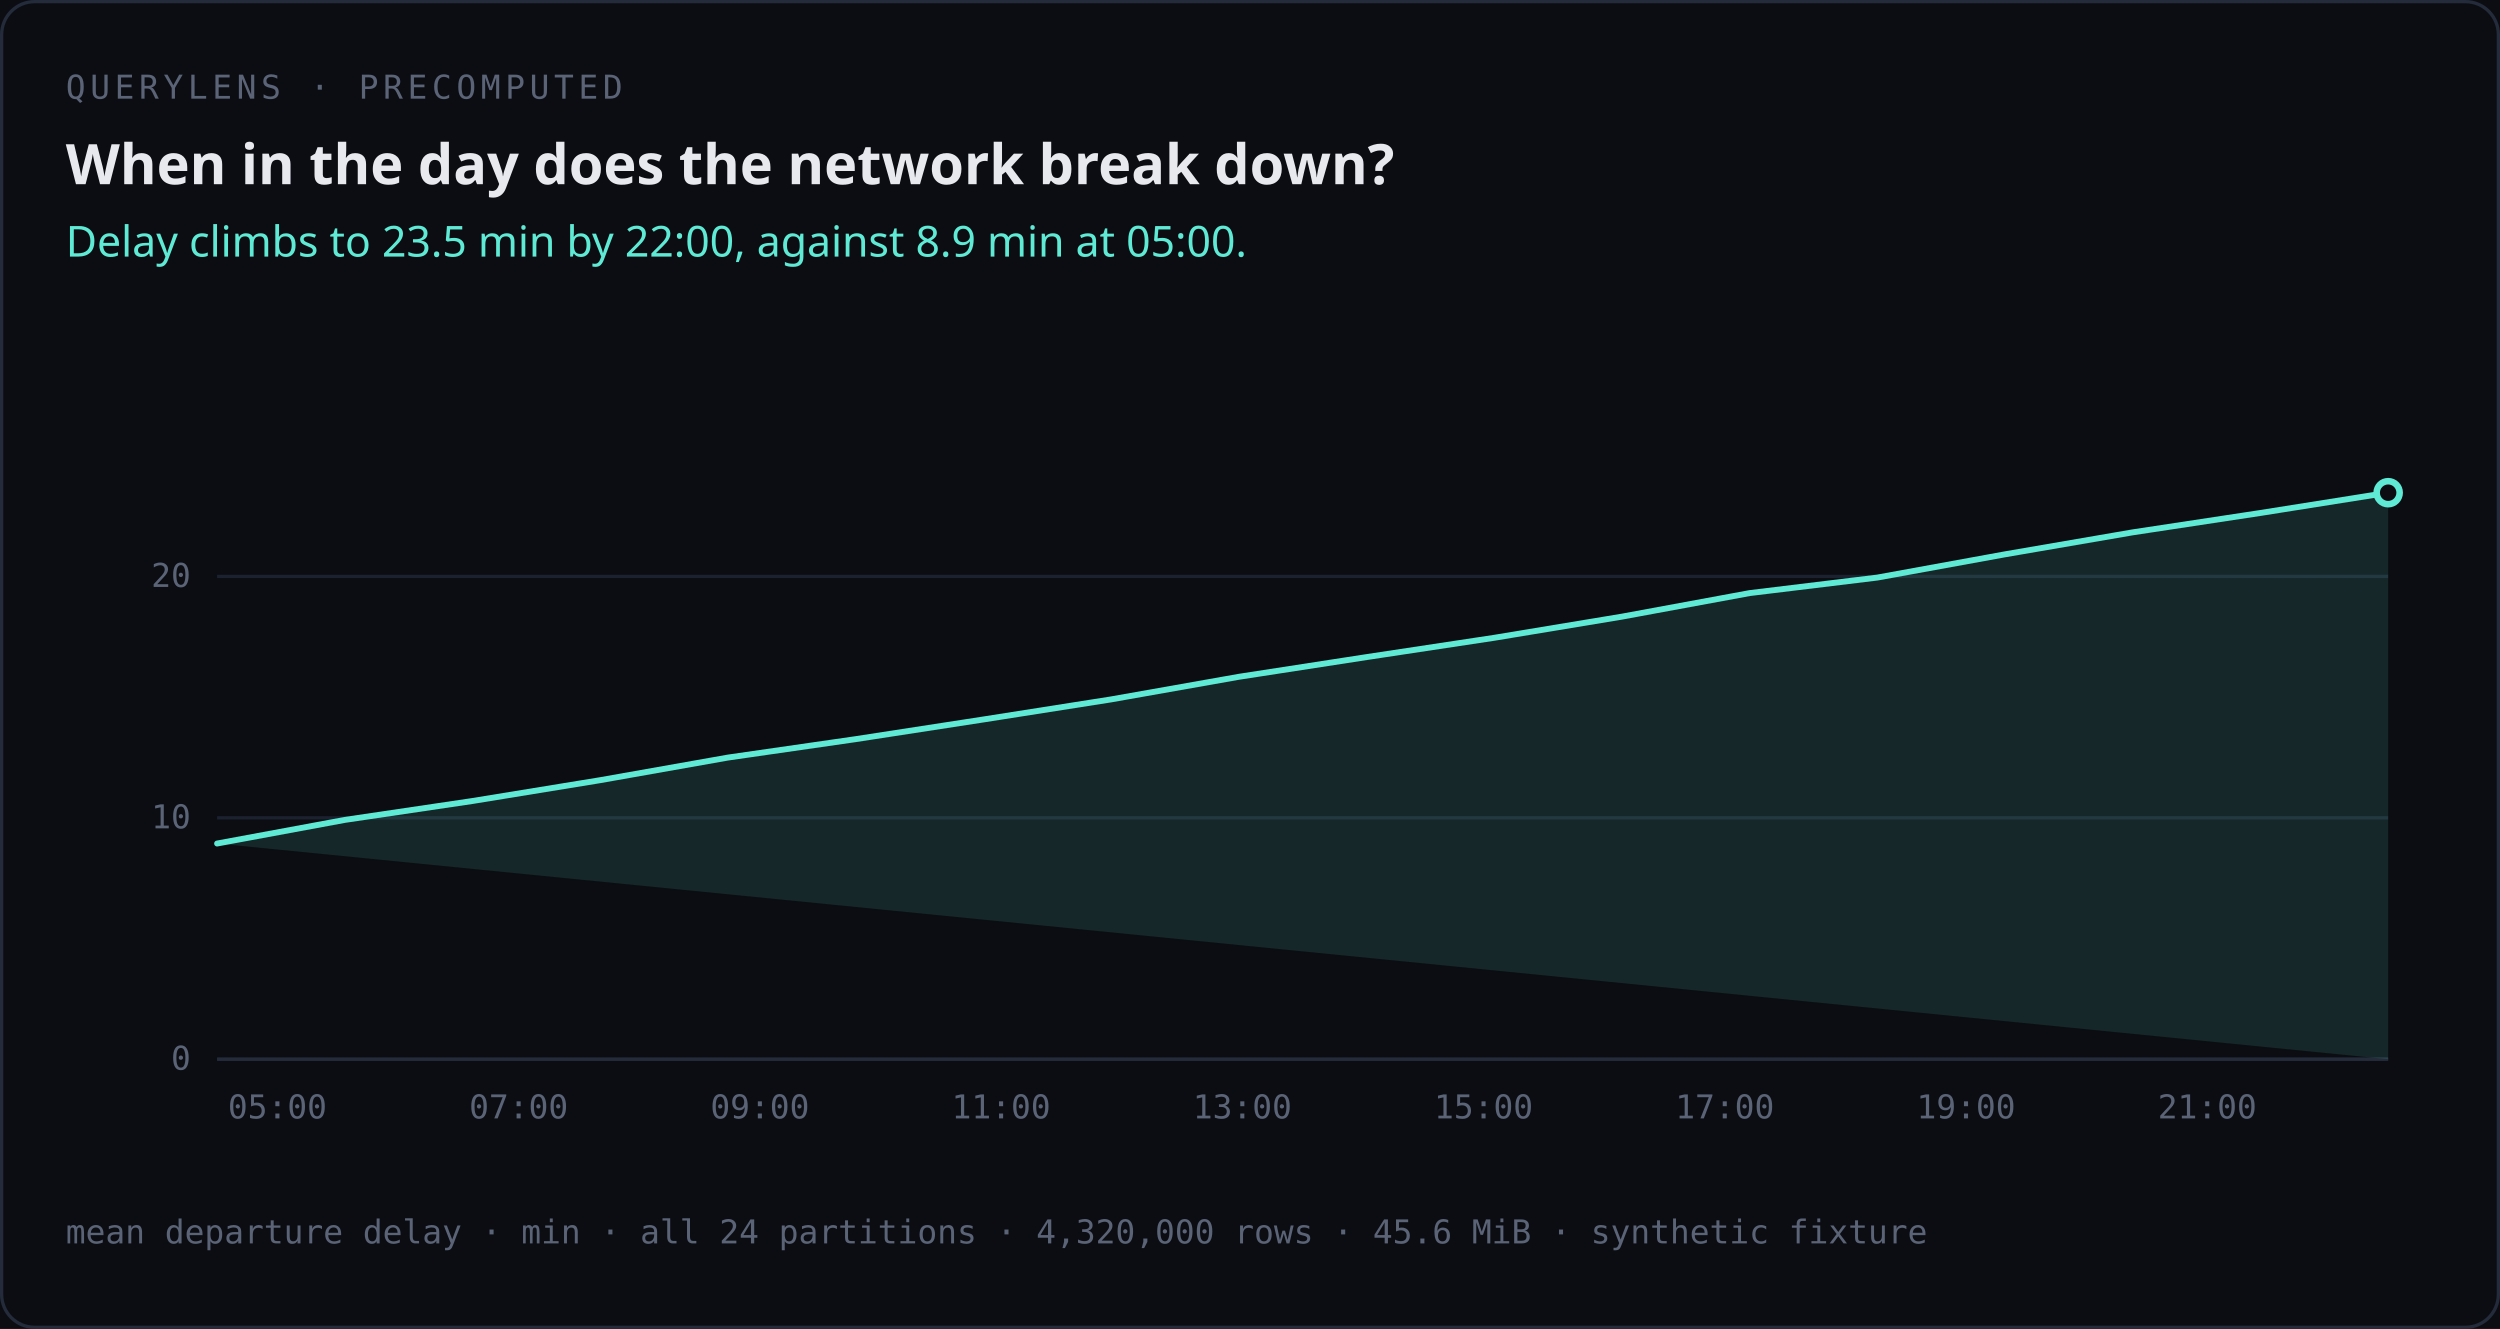
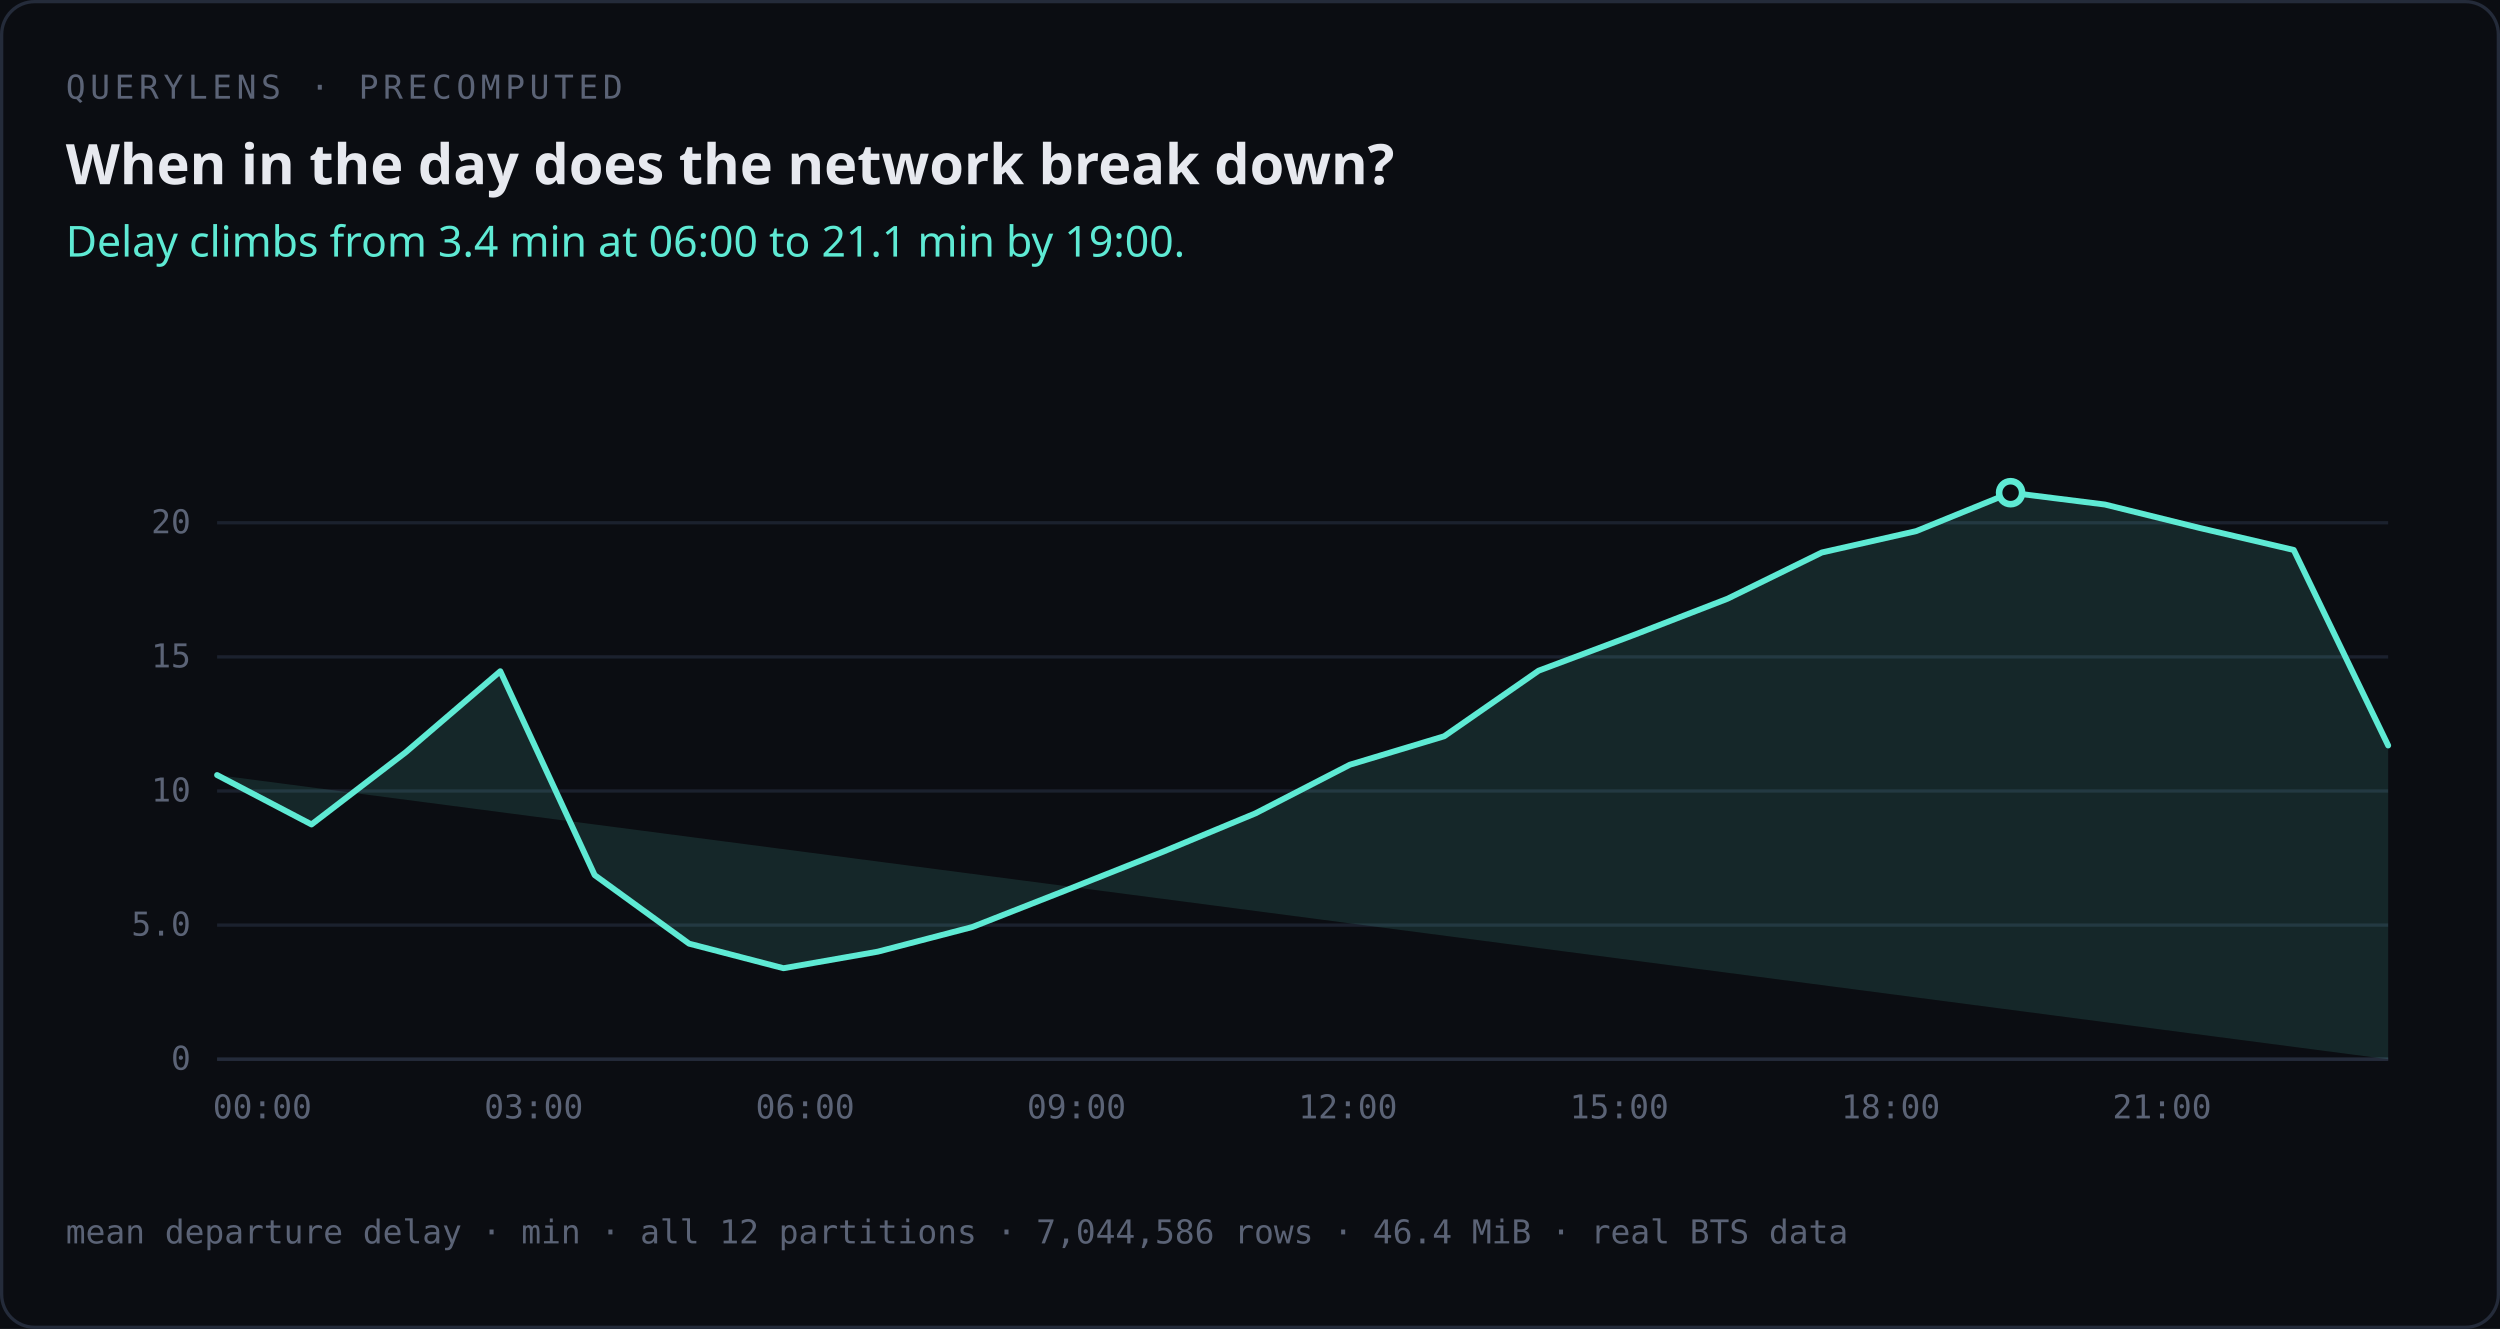
<svg xmlns="http://www.w3.org/2000/svg" width="760" height="404" viewBox="0 0 760 404" role="img" aria-label="When in the day does the network break down?">
  <rect width="760" height="404" fill="#0b0d12" />
  <rect x="0.5" y="0.5" width="759" height="403" rx="10" fill="none" stroke="#242b3a" />
  <text x="20" y="30" fill="#5b6376" font-family="ui-monospace,monospace" font-size="10" letter-spacing="1.4">QUERYLENS · PRECOMPUTED</text>
  <text x="20" y="56" fill="#e7e9ef" font-family="system-ui,sans-serif" font-size="17" font-weight="600">When in the day does the network break down?</text>
-   <text x="20" y="78" fill="#5eead4" font-family="system-ui,sans-serif" font-size="13">Delay climbs to 23.5 min by 22:00, against 8.9 min at 05:00.</text>
+   <text x="20" y="78" fill="#5eead4" font-family="system-ui,sans-serif" font-size="13">Delay climbs from 3.4 min at 06:00 to 21.1 min by 19:00.</text>
  <g transform="translate(20 118)">
    <line x1="46" x2="706" y1="204" y2="204" stroke="#1b212e" />
    <text x="38" y="204" fill="#5b6376" font-family="ui-monospace,monospace" font-size="10" text-anchor="end" dy="0.32em">0</text>
-     <line x1="46" x2="706" y1="130.616" y2="130.616" stroke="#1b212e" />
-     <text x="38" y="130.616" fill="#5b6376" font-family="ui-monospace,monospace" font-size="10" text-anchor="end" dy="0.32em">10</text>
-     <line x1="46" x2="706" y1="57.232" y2="57.232" stroke="#1b212e" />
-     <text x="38" y="57.232" fill="#5b6376" font-family="ui-monospace,monospace" font-size="10" text-anchor="end" dy="0.32em">20</text>
+     <line x1="46" x2="706" y1="163.231" y2="163.231" stroke="#1b212e" />
+     <text x="38" y="163.231" fill="#5b6376" font-family="ui-monospace,monospace" font-size="10" text-anchor="end" dy="0.32em">5.0</text>
+     <line x1="46" x2="706" y1="122.462" y2="122.462" stroke="#1b212e" />
+     <text x="38" y="122.462" fill="#5b6376" font-family="ui-monospace,monospace" font-size="10" text-anchor="end" dy="0.32em">10</text>
+     <line x1="46" x2="706" y1="81.693" y2="81.693" stroke="#1b212e" />
+     <text x="38" y="81.693" fill="#5b6376" font-family="ui-monospace,monospace" font-size="10" text-anchor="end" dy="0.32em">15</text>
+     <line x1="46" x2="706" y1="40.924" y2="40.924" stroke="#1b212e" />
+     <text x="38" y="40.924" fill="#5b6376" font-family="ui-monospace,monospace" font-size="10" text-anchor="end" dy="0.32em">20</text>
    <line x1="46" x2="706" y1="204" y2="204" stroke="#242b3a" />
-     <path d="M 46.00 138.43 L 84.82 131.25 L 123.65 125.50 L 162.47 119.17 L 201.29 112.30 L 240.12 106.70 L 278.94 100.72 L 317.76 94.62 L 356.59 87.75 L 395.41 81.76 L 434.24 75.89 L 473.06 69.46 L 511.88 62.30 L 550.71 57.58 L 589.53 50.51 L 628.35 43.83 L 667.18 37.94 L 706.00 31.78 L 706.00 204.00 Z" fill="rgba(94,234,212,0.12)" />
-     <path d="M 46.00 138.43 L 84.82 131.25 L 123.65 125.50 L 162.47 119.17 L 201.29 112.30 L 240.12 106.70 L 278.94 100.72 L 317.76 94.62 L 356.59 87.75 L 395.41 81.76 L 434.24 75.89 L 473.06 69.46 L 511.88 62.30 L 550.71 57.58 L 589.53 50.51 L 628.35 43.83 L 667.18 37.94 L 706.00 31.78" fill="none" stroke="#5eead4" stroke-width="1.8" stroke-linejoin="round" stroke-linecap="round" />
-     <circle cx="706.00" cy="31.78" r="3.5" fill="#0b0d12" stroke="#5eead4" stroke-width="2" />
-     <text x="64.333" y="222" fill="#5b6376" font-family="ui-monospace,monospace" font-size="10" text-anchor="middle">05:00</text>
-     <text x="137.667" y="222" fill="#5b6376" font-family="ui-monospace,monospace" font-size="10" text-anchor="middle">07:00</text>
-     <text x="211" y="222" fill="#5b6376" font-family="ui-monospace,monospace" font-size="10" text-anchor="middle">09:00</text>
-     <text x="284.333" y="222" fill="#5b6376" font-family="ui-monospace,monospace" font-size="10" text-anchor="middle">11:00</text>
-     <text x="357.667" y="222" fill="#5b6376" font-family="ui-monospace,monospace" font-size="10" text-anchor="middle">13:00</text>
-     <text x="431" y="222" fill="#5b6376" font-family="ui-monospace,monospace" font-size="10" text-anchor="middle">15:00</text>
-     <text x="504.333" y="222" fill="#5b6376" font-family="ui-monospace,monospace" font-size="10" text-anchor="middle">17:00</text>
-     <text x="577.667" y="222" fill="#5b6376" font-family="ui-monospace,monospace" font-size="10" text-anchor="middle">19:00</text>
-     <text x="651" y="222" fill="#5b6376" font-family="ui-monospace,monospace" font-size="10" text-anchor="middle">21:00</text>
+     <path d="M 46.00 117.62 L 74.70 132.63 L 103.39 110.65 L 132.09 86.06 L 160.78 148.04 L 189.48 168.87 L 218.17 176.34 L 246.87 171.30 L 275.57 163.82 L 304.26 152.56 L 332.96 141.17 L 361.65 129.26 L 390.35 114.48 L 419.04 105.82 L 447.74 85.89 L 476.43 75.13 L 505.13 64.03 L 533.83 49.96 L 562.52 43.46 L 591.22 31.78 L 619.91 35.38 L 648.61 42.48 L 677.30 49.19 L 706.00 108.62 L 706.00 204.00 Z" fill="rgba(94,234,212,0.12)" />
+     <path d="M 46.00 117.62 L 74.70 132.63 L 103.39 110.65 L 132.09 86.06 L 160.78 148.04 L 189.48 168.87 L 218.17 176.34 L 246.87 171.30 L 275.57 163.82 L 304.26 152.56 L 332.96 141.17 L 361.65 129.26 L 390.35 114.48 L 419.04 105.82 L 447.74 85.89 L 476.43 75.13 L 505.13 64.03 L 533.83 49.96 L 562.52 43.46 L 591.22 31.78 L 619.91 35.38 L 648.61 42.48 L 677.30 49.19 L 706.00 108.62" fill="none" stroke="#5eead4" stroke-width="1.8" stroke-linejoin="round" stroke-linecap="round" />
+     <circle cx="591.22" cy="31.78" r="3.5" fill="#0b0d12" stroke="#5eead4" stroke-width="2" />
+     <text x="59.75" y="222" fill="#5b6376" font-family="ui-monospace,monospace" font-size="10" text-anchor="middle">00:00</text>
+     <text x="142.25" y="222" fill="#5b6376" font-family="ui-monospace,monospace" font-size="10" text-anchor="middle">03:00</text>
+     <text x="224.75" y="222" fill="#5b6376" font-family="ui-monospace,monospace" font-size="10" text-anchor="middle">06:00</text>
+     <text x="307.25" y="222" fill="#5b6376" font-family="ui-monospace,monospace" font-size="10" text-anchor="middle">09:00</text>
+     <text x="389.75" y="222" fill="#5b6376" font-family="ui-monospace,monospace" font-size="10" text-anchor="middle">12:00</text>
+     <text x="472.25" y="222" fill="#5b6376" font-family="ui-monospace,monospace" font-size="10" text-anchor="middle">15:00</text>
+     <text x="554.75" y="222" fill="#5b6376" font-family="ui-monospace,monospace" font-size="10" text-anchor="middle">18:00</text>
+     <text x="637.25" y="222" fill="#5b6376" font-family="ui-monospace,monospace" font-size="10" text-anchor="middle">21:00</text>
  </g>
-   <text x="20" y="378" fill="#5b6376" font-family="ui-monospace,monospace" font-size="10">mean departure delay · min · all 24 partitions · 4,320,000 rows · 45.6 MiB · synthetic fixture</text>
+   <text x="20" y="378" fill="#5b6376" font-family="ui-monospace,monospace" font-size="10">mean departure delay · min · all 12 partitions · 7,044,586 rows · 46.4 MiB · real BTS data</text>
</svg>
